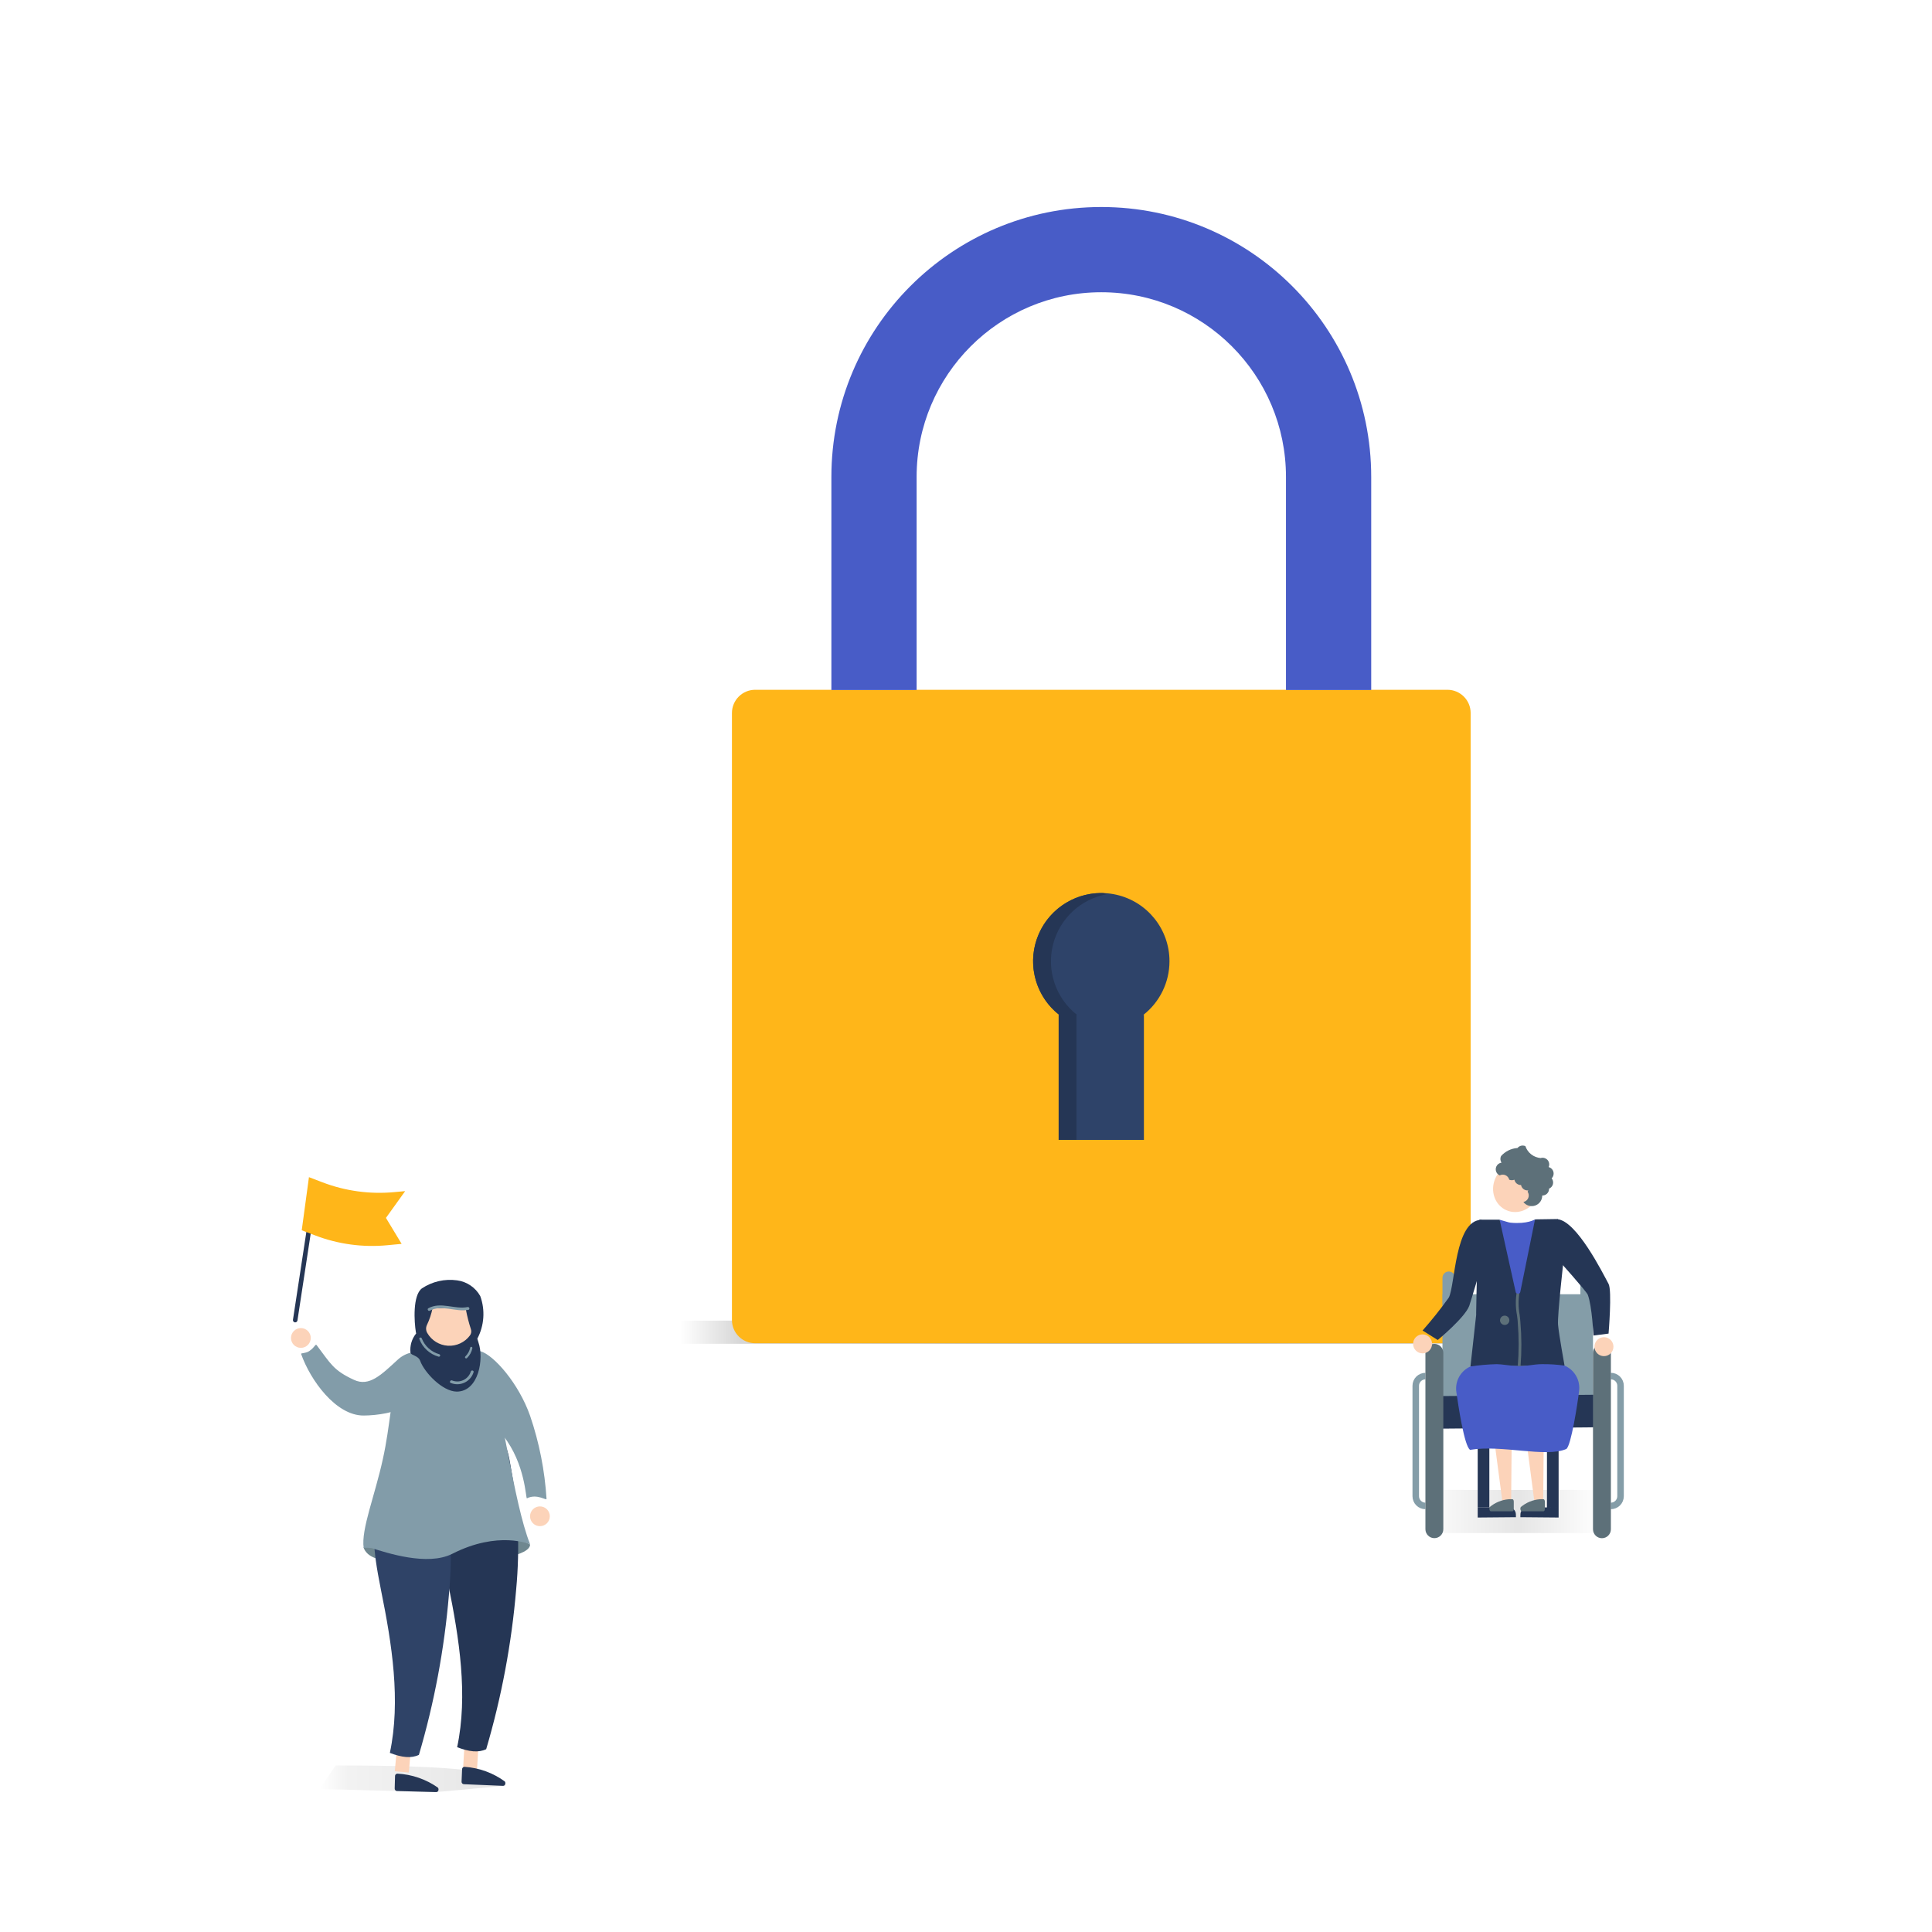
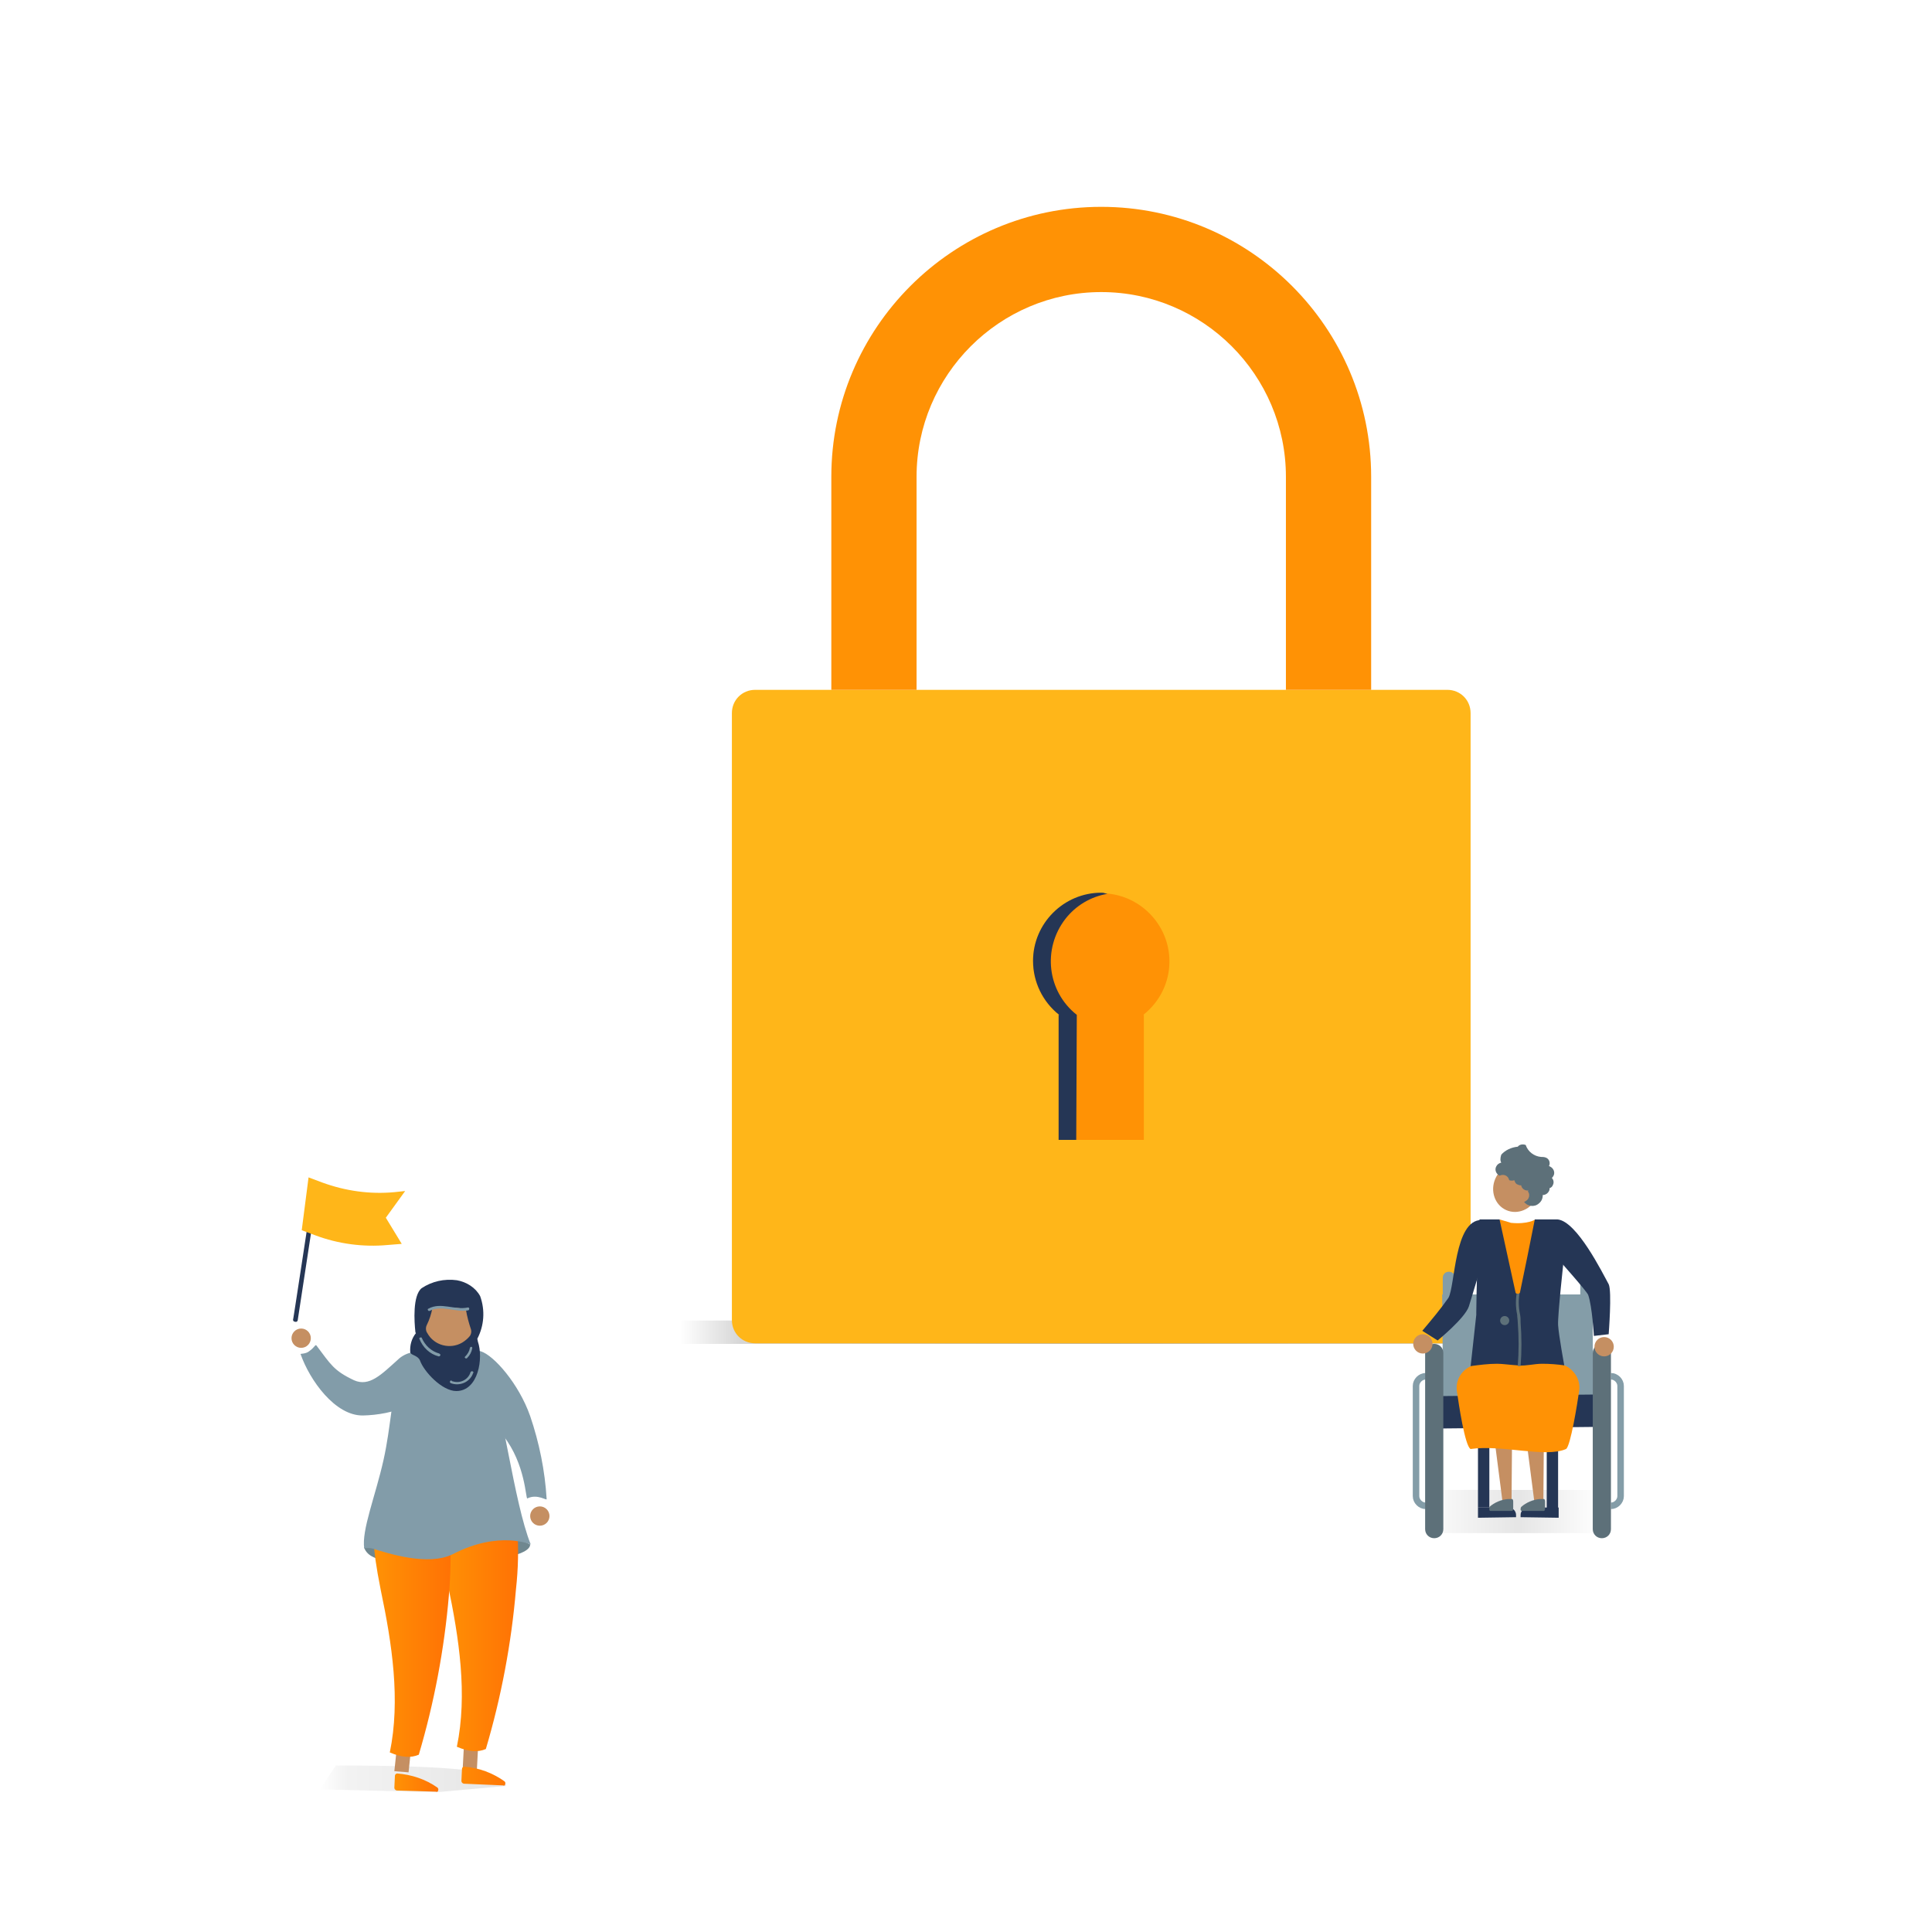
- <svg xmlns="http://www.w3.org/2000/svg" viewBox="0 0 340 340">
-   <defs>
-     <style>.cls-1,.cls-13{fill:none}.cls-4{fill:#ffb619}.cls-6{fill:#253655}.cls-7{fill:#485cc7}.cls-9{fill:#fcd3b9}.cls-11{fill:#829ca9}.cls-13{stroke:#849da8;stroke-miterlimit:10;stroke-width:1.15px}.cls-14{fill:#849da8}.cls-15{fill:#5d7079}</style>
-     <linearGradient id="linear-gradient" x1="56.25" y1="313.03" x2="88.94" y2="313.03" gradientUnits="userSpaceOnUse">
-       <stop offset="0" stop-opacity="0" />
-       <stop offset=".15" stop-opacity=".05" />
-       <stop offset="1" stop-opacity=".1" />
+ <svg xmlns="http://www.w3.org/2000/svg" xmlns:xlink="http://www.w3.org/1999/xlink" version="1.1" id="Layer_1" x="0px" y="0px" viewBox="0 0 340 340" style="enable-background:new 0 0 340 340;" xml:space="preserve">
+   <style type="text/css">
+ 	.st0{fill:url(#SVGID_1_);}
+ 	.st1{fill:url(#SVGID_2_);}
+ 	.st2{fill:#FFB619;}
+ 	.st3{fill:#FF9205;}
+ 	.st4{fill:#253655;}
+ 	.st5{fill:#6F878F;}
+ 	.st6{fill:#C58F62;}
+ 	.st7{fill:url(#SVGID_3_);}
+ 	.st8{fill:url(#SVGID_4_);}
+ 	.st9{fill:url(#SVGID_5_);}
+ 	.st10{fill:#829CA9;}
+ 	.st11{fill:url(#SVGID_6_);}
+ 	.st12{fill:none;stroke:#849DA8;stroke-width:1.15;stroke-miterlimit:10;}
+ 	.st13{fill:#849DA8;}
+ 	.st14{fill:#5D7079;}
+ 	.st15{clip-path:url(#SVGID_8_);}
+ 	.st16{fill:none;}
+ </style>
+   <g id="Layer_1_1_">
+     <linearGradient id="SVGID_1_" gradientUnits="userSpaceOnUse" x1="56.25" y1="28.965" x2="88.94" y2="28.965" gradientTransform="matrix(1 0 0 -1 0 342)">
+       <stop offset="0" style="stop-color:#000000;stop-opacity:0" />
+       <stop offset="0.15" style="stop-color:#000000;stop-opacity:5.000000e-02" />
+       <stop offset="1" style="stop-color:#000000;stop-opacity:0.1" />
    </linearGradient>
-     <linearGradient id="linear-gradient-2" x1="119.7" y1="234.38" x2="271.44" y2="234.38" gradientUnits="userSpaceOnUse">
-       <stop offset="0" stop-opacity="0" />
-       <stop offset=".07" stop-opacity=".16" />
-       <stop offset=".5" stop-opacity=".3" />
-       <stop offset=".93" stop-opacity=".16" />
-       <stop offset="1" stop-opacity="0" />
+     <path class="st0" d="M59.1,310.7c20.6,0,29.9,0.9,29.9,3.6l-12.2,1.1l-20.5-0.5" />
+     <linearGradient id="SVGID_2_" gradientUnits="userSpaceOnUse" x1="119.7" y1="107.618" x2="271.44" y2="107.618" gradientTransform="matrix(1 0 0 -1 0 342)">
+       <stop offset="0" style="stop-color:#000000;stop-opacity:0" />
+       <stop offset="7.000000e-02" style="stop-color:#000000;stop-opacity:0.16" />
+       <stop offset="0.5" style="stop-color:#000000;stop-opacity:0.3" />
+       <stop offset="0.93" style="stop-color:#000000;stop-opacity:0.16" />
+       <stop offset="1" style="stop-color:#000000;stop-opacity:0" />
    </linearGradient>
-     <linearGradient id="linear-gradient-3" x1="252.43" y1="266" x2="281.91" y2="266" gradientUnits="userSpaceOnUse">
-       <stop offset="0" stop-opacity="0" />
-       <stop offset=".06" stop-opacity=".03" />
-       <stop offset=".5" stop-opacity=".1" />
-       <stop offset="1" stop-opacity="0" />
+     <path class="st1" d="M195.6,232.4c-23.2-0.3-50.5,0-75.9,0v4.1h151.7v-4.1C246.1,232.4,218.7,232.1,195.6,232.4z" />
+     <path class="st2" d="M132.9,121.4h121.8c2.3,0,4.1,1.8,4.1,4.1v106.8c0,2.3-1.8,4.1-4.1,4.1H132.9c-2.3,0-4.1-1.8-4.1-4.1V125.5   C128.8,123.2,130.6,121.4,132.9,121.4z" />
+     <path class="st3" d="M205.8,169.2c0-6.6-5.4-12-12-12c-6.6,0-12,5.4-12,12c0,3.7,1.7,7.2,4.6,9.4h-0.1v22h15v-22h-0.1   C204.1,176.3,205.8,172.9,205.8,169.2L205.8,169.2z" />
+     <path class="st4" d="M189.5,178.6c-5.2-4.1-6.1-11.6-2-16.9c1.8-2.3,4.4-3.9,7.4-4.4c-0.7-0.1-0.4-0.2-1.1-0.2c-6.6,0-12,5.4-12,12   c0,3.7,1.7,7.2,4.6,9.5h-0.1v22h3.1L189.5,178.6L189.5,178.6z" />
+     <path class="st3" d="M241.3,121.4h-15V83.9c0-17.9-14.6-32.5-32.5-32.5S161.3,66,161.3,83.9v37.5h-15V83.9   c0-26.2,21.3-47.5,47.5-47.5s47.5,21.3,47.5,47.5V121.4z" />
+     <path class="st5" d="M93.3,271.8c0,1.9-6.5,3.1-14.4,3.1s-13.7,0.5-14.8-2.5c-0.1-0.2,0.9-0.6,0.9-0.6c0-2,6.8-3.8,13.9-3.8   C83.9,268,88.8,269.4,93.3,271.8L93.3,271.8z" />
+     <path class="st6" d="M83.9,311.9l-2.5-0.1l0.3-5.7l2.5,0.1L83.9,311.9z" />
+     <linearGradient id="SVGID_3_" gradientUnits="userSpaceOnUse" x1="77.622" y1="283.577" x2="91.19" y2="283.577">
+       <stop offset="0" style="stop-color:#FF9205" />
+       <stop offset="1" style="stop-color:#FF7205" />
    </linearGradient>
-     <clipPath id="clip-path">
-       <path class="cls-1" d="M270.14 214.24L270 221l-2.46 6.4a.37.37 0 0 1-.72 0l-2.87-13.13h-4.73a.62.62 0 0 0-.62.63l1.22 16.27-1 9.26 16.56-.15-1.21-7.6a12.7 12.7 0 0 1 0-1.85l1.06-9.58-.06-7.12z" />
-     </clipPath>
-   </defs>
-   <g id="Layer_1" data-name="Layer 1">
-     <path d="M59.06 310.69c20.59 0 29.88.91 29.88 3.56l-12.17 1.13-20.52-.54" fill="url(#linear-gradient)" />
-     <path d="M195.57 232.42c-23.17-.33-50.51 0-75.87 0v4.07h151.74v-4.07c-25.37 0-52.7-.33-75.87 0z" fill="url(#linear-gradient-2)" />
-     <rect class="cls-4" x="128.81" y="121.39" width="130" height="115" rx="4.09" />
-     <path d="M205.81 169.17a12 12 0 1 0-19.41 9.43h-.09v22h15v-22h-.09a12 12 0 0 0 4.59-9.43z" fill="#2e4369" />
-     <path class="cls-6" d="M189.53 178.6a12 12 0 0 1 5.34-21.25c-.67-.12-.35-.19-1.05-.19a12 12 0 0 0-7.42 21.44h-.09v22h3.13v-22z" />
-     <path class="cls-7" d="M241.31 121.43h-15v-37.5a32.5 32.5 0 1 0-65 0v37.5h-15v-37.5a47.5 47.5 0 0 1 95 0z" />
-     <path d="M93.29 271.8c0 1.92-6.47 3.12-14.45 3.12s-13.68.48-14.84-2.52c-.08-.2.94-.64.94-.64 0-2 6.8-3.81 13.88-3.81a31.37 31.37 0 0 1 14.45 3.85z" fill="#6f878f" />
-     <path class="cls-9" transform="rotate(-176.6 82.86 309)" d="M81.63 306.12h2.46v5.75h-2.46z" />
-     <path class="cls-6" d="M88.9 314a.5.5 0 0 0-.07-.5 13.54 13.54 0 0 0-7.1-2.57.43.43 0 0 0-.41.44l-.09 2.14a.43.43 0 0 0 .37.48l6.93.29a.39.39 0 0 0 .37-.28zM90.84 279.68a141.63 141.63 0 0 1-5.28 28.15c-1.38.65-3 .45-5.11-.35 1.94-9.16.37-19.15-1.55-28.59-1.75-8.56-1.26-9.19-1.06-15.89 0-1.66 8.39-13.06 10.68-9.41 1 1.57 1.19 3.72 1.52 5.49a70.1 70.1 0 0 1 1.08 9.68 81.25 81.25 0 0 1-.28 10.92z" />
-     <path class="cls-9" transform="matrix(-1 -.09 .09 -1 114.42 625.58)" d="M70.14 307.33h2.46v5.75h-2.46z" />
-     <path class="cls-6" d="M77.14 315.1a.52.52 0 0 0-.08-.51 13.57 13.57 0 0 0-7.14-2.46.42.42 0 0 0-.4.45l-.06 2.14a.42.42 0 0 0 .38.47l6.93.19a.4.4 0 0 0 .37-.28z" />
-     <path d="M79 280.68a141.63 141.63 0 0 1-5.28 28.15c-1.38.65-3 .46-5.11-.35 1.94-9.16.37-19.15-1.55-28.59-1.71-8.56-1.21-9.19-1.06-15.89 0-1.66 8.39-13.06 10.68-9.41 1 1.57 1.19 3.72 1.52 5.49a70.12 70.12 0 0 1 1.09 9.68 82.94 82.94 0 0 1-.29 10.92z" fill="#2f4367" />
-     <path class="cls-11" d="M70 239.28c-2.86 2.62-5 4.82-7.71 3.55-3.62-1.67-4.08-2.82-6.56-6.1-.22-.29-.27.3-1.25 1-.62.46-1.56.36-1.49.54 1.63 4.64 6.13 10.86 11 10.84s12.48-2 11.81-8a3.44 3.44 0 0 0-3.29-3.11 5.15 5.15 0 0 0-2.51 1.28zM80.11 239a3.2 3.2 0 0 0 .55 4.19c3.31 2.9 4 4.52 7.91 9.49s3.94 11.09 4.16 11c1.79-.9 3.46.48 3.45.09a56 56 0 0 0-2.89-14.61c-2-5.71-6.39-10.7-8.74-11.37s-3.4-.32-4.44 1.23z" />
-     <circle class="cls-9" cx="52.95" cy="235.46" r="1.74" />
-     <circle class="cls-9" cx="95.02" cy="266.84" r="1.74" />
-     <path class="cls-11" d="M84.28 239.47l1.86 3c2.22 4.45 4.15 21.75 7.15 29.3 0 0-5.58-2.46-13.69 1.67-4.38 2.23-11.63-.2-14.19-1a6.42 6.42 0 0 0-1.41-.04c-.48-3.24 2-9.27 3.38-15.65 1.3-5.8 1.53-12 2.61-14.14 0 0 2.91-3.53 3.74-3.5z" />
-     <path class="cls-6" d="M84 235.59a9.29 9.29 0 0 0 .52-7.5 5.51 5.51 0 0 0-4.08-2.77 8.94 8.94 0 0 0-6.2 1.42c-1.64 1.25-1.35 5.89-1.05 7.72a1.17 1.17 0 0 0 .05.2 4.56 4.56 0 0 0-1 3.4c.11.49 1.35.46 1.71 1.44.72 2 3.89 5.37 6.42 5.4 3.89 0 4.83-5.79 3.83-8.66z" />
-     <path class="cls-9" d="M82 230.52c-2.42-.77-4.25-.1-5.87-.34a12.46 12.46 0 0 1-1 3 1.51 1.51 0 0 0 .06 1.4 4.5 4.5 0 0 0 7.51.44 1.19 1.19 0 0 0 .17-1.11 28 28 0 0 1-.87-3.39z" />
-     <path class="cls-6" d="M53.09 211.88h.8v20.55a.4.4 0 0 1-.4.4.4.4 0 0 1-.4-.4v-20.55z" transform="rotate(8.67 53.46 222.23)" />
-     <path class="cls-4" d="M53.1 216.51l2.38.91a28.05 28.05 0 0 0 12.67 1.72l2.53-.24-2.76-4.57 3.38-4.71-1.88.17a28.05 28.05 0 0 1-12.67-1.72l-2.38-.91z" />
-     <path class="cls-11" d="M79.34 243.38a3 3 0 0 0 4-1.89c.1-.31-.39-.44-.48-.13a2.49 2.49 0 0 1-3.29 1.58c-.3-.13-.55.3-.26.44zM75.64 230.66c2.11-1.13 4.58.29 6.79-.15.31-.07.18-.55-.14-.49-2.26.46-4.7-1-6.9.21-.29.15 0 .59.25.43zM82.18 239a3.34 3.34 0 0 0 .95-1.73c.06-.25-.33-.36-.38-.11a3.06 3.06 0 0 1-.86 1.56c-.18.18.1.46.29.28zM73.8 235.65a5.08 5.08 0 0 0 3.38 3.1.22.22 0 0 0 .12-.43 4.66 4.66 0 0 1-3.08-2.79c-.1-.26-.53-.15-.42.12z" />
-     <path fill="url(#linear-gradient-3)" d="M252.43 262.2h29.48v7.59h-29.48z" />
-     <path class="cls-7" d="M263.91 214.65l-.15 6.6 3.4 8.05 3.4-8.49-.42-6.22s-1.33.87-4.31.58l-.33-.06z" />
-     <path class="cls-6" d="M272.24 250.75l2.05.02v14.53l-2.05-.02v-14.53zM267.56 267l6.73.06v-1.76l-5.44-.05a1.27 1.27 0 0 0-1.28 1.26z" />
-     <path class="cls-13" d="M250.85 242.17a1.7 1.7 0 0 0-1.7 1.71v19.43a1.71 1.71 0 0 0 1.7 1.71" />
-     <rect class="cls-14" x="278.12" y="221.95" width="2.22" height="26.76" rx="1.11" />
-     <rect class="cls-14" x="253.85" y="223.76" width="2.22" height="26.76" rx="1.11" />
-     <path class="cls-14" d="M254.04 248.19h26.29l-.18-20.43h-26.29l.18 20.43z" />
-     <path class="cls-6" transform="rotate(-.5 269.35 249.84)" d="M252.37 245.55h29.64v5.73h-29.64z" />
-     <path class="cls-6" d="M262.1 250.75l-2.05.02v14.53l2.05-.02v-14.53z" />
-     <path class="cls-6" d="M266.78 267l-6.73.06v-1.76l5.44-.05a1.27 1.27 0 0 1 1.28 1.26z" />
-     <ellipse class="cls-9" cx="266.83" cy="208.98" rx="4.34" ry="4.04" transform="rotate(-66.2 266.86 208.98)" />
-     <path class="cls-9" d="M270.11 264.88l1.46.02.11-12.39-3.2-.03 1.63 12.4zM264.48 264.88l1.45.02.11-12.39-3.2-.03 1.64 12.4z" />
-     <path class="cls-15" d="M264.24 204.61a1.16 1.16 0 0 0-.91.68 1.18 1.18 0 0 0 .59 1.56 1.17 1.17 0 0 1 1.68.76 1.2 1.2 0 0 0 .91 0 1.16 1.16 0 0 0 .67.84 1.24 1.24 0 0 0 .5.1 1.16 1.16 0 0 0 1.28.94.86.86 0 0 0-.13.23 1.17 1.17 0 0 1-.74 1.81 1.85 1.85 0 0 0 3.32-1.14 1.17 1.17 0 0 0 1.1-.7 1.13 1.13 0 0 0 .1-.51 1.17 1.17 0 0 0 .61-.59 1.19 1.19 0 0 0-.16-1.23 1 1 0 0 0 .25-.35 1.18 1.18 0 0 0-.59-1.56l-.18-.06a1.17 1.17 0 0 0-.59-1.54 1.14 1.14 0 0 0-.83-.05 3.12 3.12 0 0 1-2.68-2.1 1.18 1.18 0 0 0-1.39.33 4.23 4.23 0 0 0-2.9 1.43 1.19 1.19 0 0 0 .09 1.15z" />
-     <path class="cls-6" d="M270.14 214.59l-1.32 6.51-1.28 6.29a.41.41 0 0 1-.8 0l-2.83-12.75h-3.53c-.32 0-.57 14.48-.6 16.36v.41l-1 9.05 16.55-.15s-1-5.54-1.14-7.18 1-11.6 1-11.6-.52-7-1.09-7z" />
-     <circle class="cls-15" cx="264.8" cy="232.35" r=".82" />
-     <path class="cls-7" d="M275.64 255c.84-.49 2-8.07 2.25-10.18a4.26 4.26 0 0 0-2.55-4.49 25.45 25.45 0 0 0-4-.26c-1.39 0-2.78.39-4.14.34-1.6-.06-2.88-.34-3.79-.34a35.58 35.58 0 0 0-4.64.41 4.24 4.24 0 0 0-2.47 4.53c.3 2.11 1.39 9.57 2.42 10.14 5.54-.95 13.28 1.42 16.92-.15z" />
-     <g clip-path="url(#clip-path)">
-       <path class="cls-15" d="M267.59 240.45h-.49a47.12 47.12 0 0 0 0-7.69c0-.43-.09-.86-.14-1.32a11.6 11.6 0 0 1 0-4.28l.47.15a11.06 11.06 0 0 0 0 4.06c.06.47.11.91.14 1.35a47.06 47.06 0 0 1 .02 7.73z" />
+     <path class="st7" d="M88.9,314c0.1-0.2,0-0.4-0.1-0.5c-2.1-1.5-4.5-2.4-7.1-2.6c-0.2,0-0.4,0.2-0.4,0.4l-0.1,2.1   c0,0.2,0.1,0.4,0.4,0.5l6.9,0.3C88.7,314.3,88.9,314.2,88.9,314L88.9,314z M90.8,279.7c-0.8,9.5-2.6,19-5.3,28.1   c-1.4,0.6-3,0.5-5.1-0.4c1.9-9.2,0.4-19.1-1.6-28.6c-1.8-8.6-1.3-9.2-1.1-15.9c0-1.7,8.4-13.1,10.7-9.4c1,1.6,1.2,3.7,1.5,5.5   c0.6,3.2,0.9,6.4,1.1,9.7C91.3,272.4,91.2,276.1,90.8,279.7L90.8,279.7z" />
+     <path class="st6" d="M71.9,311.9l-2.5-0.2L70,306l2.5,0.2L71.9,311.9z" />
+     <linearGradient id="SVGID_4_" gradientUnits="userSpaceOnUse" x1="69.457" y1="313.755" x2="77.174" y2="313.755">
+       <stop offset="0" style="stop-color:#FF9205" />
+       <stop offset="1" style="stop-color:#FF7205" />
+     </linearGradient>
+     <path class="st8" d="M77.1,315.1c0.1-0.2,0-0.4-0.1-0.5c-2.1-1.5-4.6-2.3-7.1-2.5c-0.2,0-0.4,0.2-0.4,0.4c0,0,0,0,0,0l-0.1,2.1   c0,0.2,0.1,0.4,0.4,0.5c0,0,0,0,0,0l6.9,0.2C76.9,315.4,77.1,315.3,77.1,315.1L77.1,315.1z" />
+     <linearGradient id="SVGID_5_" gradientUnits="userSpaceOnUse" x1="65.815" y1="281.547" x2="79.354" y2="281.547">
+       <stop offset="0" style="stop-color:#FF9205" />
+       <stop offset="1" style="stop-color:#FF7205" />
+     </linearGradient>
+     <path class="st9" d="M79,280.7c-0.8,9.5-2.6,19-5.3,28.1c-1.4,0.6-3,0.5-5.1-0.4c1.9-9.2,0.4-19.1-1.6-28.6   c-1.7-8.6-1.2-9.2-1.1-15.9c0-1.7,8.4-13.1,10.7-9.4c1,1.6,1.2,3.7,1.5,5.5c0.6,3.2,1,6.4,1.1,9.7C79.4,273.4,79.3,277.1,79,280.7   L79,280.7z" />
+     <path class="st10" d="M70,239.3c-2.9,2.6-5,4.8-7.7,3.6c-3.6-1.7-4.1-2.8-6.6-6.1c-0.2-0.3-0.3,0.3-1.3,1c-0.6,0.5-1.6,0.4-1.5,0.5   c1.6,4.6,6.1,10.9,11,10.8s12.5-2,11.8-8c-0.2-1.7-1.6-3-3.3-3.1C71.6,238.2,70.7,238.6,70,239.3L70,239.3z M80.1,239   c-0.9,1.3-0.7,3.1,0.6,4.2c3.3,2.9,4,4.5,7.9,9.5c3.9,5,3.9,11.1,4.2,11c1.8-0.9,3.5,0.5,3.4,0.1c-0.3-5-1.3-9.9-2.9-14.6   c-2-5.7-6.4-10.7-8.7-11.4S81.2,237.5,80.1,239L80.1,239z" />
+     <circle class="st6" cx="53" cy="235.5" r="1.7" />
+     <circle class="st6" cx="95" cy="266.8" r="1.7" />
+     <path class="st10" d="M84.3,239.5l1.9,3c2.2,4.4,4.2,21.8,7.2,29.3c0,0-5.6-2.5-13.7,1.7c-4.4,2.2-11.6-0.2-14.2-1   c-0.5-0.1-0.9-0.1-1.4,0c-0.5-3.2,2-9.3,3.4-15.6c1.3-5.8,1.5-12,2.6-14.1c0,0,2.9-3.5,3.7-3.5L84.3,239.5z" />
+     <path class="st4" d="M84,235.6c1.2-2.3,1.4-5,0.5-7.5c-0.8-1.5-2.4-2.5-4.1-2.8c-2.2-0.3-4.4,0.2-6.2,1.4c-1.6,1.3-1.3,5.9-1.1,7.7   c0,0.1,0,0.1,0.1,0.2c-0.8,1-1.1,2.2-1,3.4c0.1,0.5,1.3,0.5,1.7,1.4c0.7,2,3.9,5.4,6.4,5.4c3.9,0,4.8-5.8,3.8-8.7L84,235.6z" />
+     <path class="st6" d="M82,230.5c-2.4-0.8-4.3-0.1-5.9-0.3c-0.2,1-0.5,2-1,3c-0.2,0.4-0.2,1,0.1,1.4c1.2,2.2,4,2.9,6.1,1.7   c0.5-0.3,1-0.7,1.4-1.2c0.2-0.3,0.3-0.7,0.2-1.1C82.5,232.8,82.2,231.7,82,230.5z" />
+     <path class="st4" d="M54.7,211.9l0.8,0.1l-3.1,20.3c0,0.2-0.2,0.4-0.5,0.3c-0.2,0-0.4-0.2-0.3-0.5   C51.6,232.3,54.7,211.9,54.7,211.9z" />
+     <path class="st2" d="M53.1,216.5l2.4,0.9c4,1.5,8.4,2.1,12.7,1.7l2.5-0.2l-2.8-4.6l3.4-4.7l-1.9,0.2c-4.3,0.4-8.6-0.2-12.7-1.7   l-2.4-0.9L53.1,216.5z" />
+     <path class="st10" d="M79.3,243.4c1.5,0.6,3.3-0.1,3.9-1.6c0-0.1,0.1-0.2,0.1-0.2c0.1-0.3-0.4-0.4-0.5-0.1c-0.4,1.3-1.8,2-3.1,1.6   c-0.1,0-0.1,0-0.2-0.1C79.3,242.8,79,243.2,79.3,243.4L79.3,243.4z M75.6,230.7c2.1-1.1,4.6,0.3,6.8-0.1c0.3-0.1,0.2-0.6-0.1-0.5   c-2.3,0.5-4.7-1-6.9,0.2C75.1,230.4,75.4,230.8,75.6,230.7z M82.2,239c0.5-0.5,0.8-1.1,0.9-1.7c0.1-0.3-0.3-0.4-0.4-0.1   c-0.1,0.6-0.4,1.1-0.9,1.6C81.7,238.9,82,239.2,82.2,239z M73.8,235.6c0.6,1.5,1.8,2.7,3.4,3.1c0.1,0,0.2,0,0.3-0.2   c0-0.1,0-0.2-0.2-0.3c-1.4-0.4-2.5-1.4-3.1-2.8C74.1,235.3,73.7,235.4,73.8,235.6L73.8,235.6z" />
+     <linearGradient id="SVGID_6_" gradientUnits="userSpaceOnUse" x1="252.43" y1="76.005" x2="281.91" y2="76.005" gradientTransform="matrix(1 0 0 -1 0 342)">
+       <stop offset="0" style="stop-color:#000000;stop-opacity:0" />
+       <stop offset="6.000000e-02" style="stop-color:#000000;stop-opacity:3.000000e-02" />
+       <stop offset="0.5" style="stop-color:#000000;stop-opacity:0.1" />
+       <stop offset="1" style="stop-color:#000000;stop-opacity:0" />
+     </linearGradient>
+     <path class="st11" d="M252.4,262.2h29.5v7.6h-29.5L252.4,262.2z" />
+     <path class="st3" d="M263.9,214.6l-0.1,6.6l3.4,8.1l3.4-8.5l-0.4-6.2c0,0-1.3,0.9-4.3,0.6l-0.3-0.1L263.9,214.6z" />
+     <path class="st4" d="M272.2,250.8l2,0v14.5l-2,0V250.8L272.2,250.8z M267.6,267l6.7,0.1v-1.8l-5.4,0c-0.7,0-1.3,0.6-1.3,1.3   c0,0,0,0,0,0L267.6,267z" />
+     <path class="st12" d="M250.9,242.2c-0.9,0-1.7,0.8-1.7,1.7c0,0,0,0,0,0v19.4c0,0.9,0.8,1.7,1.7,1.7" />
+     <path class="st13" d="M279.2,221.9L279.2,221.9c0.6,0,1.1,0.5,1.1,1.1v24.5c0,0.6-0.5,1.1-1.1,1.1h0c-0.6,0-1.1-0.5-1.1-1.1v-24.5   C278.1,222.4,278.6,221.9,279.2,221.9z" />
+     <path class="st13" d="M255,223.8L255,223.8c0.6,0,1.1,0.5,1.1,1.1v24.5c0,0.6-0.5,1.1-1.1,1.1l0,0c-0.6,0-1.1-0.5-1.1-1.1v-24.5   C253.9,224.3,254.3,223.8,255,223.8z" />
+     <path class="st13" d="M254,248.2h26.3l-0.2-20.4h-26.3L254,248.2L254,248.2z" />
+     <path class="st4" d="M252.3,245.7l29.6-0.3l0.1,5.7l-29.6,0.3L252.3,245.7z" />
+     <path class="st4" d="M262.1,250.8l-2,0v14.5l2,0V250.8L262.1,250.8z" />
+     <path class="st4" d="M266.8,267l-6.7,0.1v-1.8l5.4,0c0.7,0,1.3,0.6,1.3,1.3c0,0,0,0,0,0L266.8,267z" />
+     <ellipse transform="matrix(0.4035 -0.915 0.915 0.4035 -32.0707 368.8185)" class="st6" cx="266.8" cy="209" rx="4.3" ry="4" />
+     <path class="st6" d="M270.1,264.9l1.5,0l0.1-12.4l-3.2,0L270.1,264.9L270.1,264.9z M264.5,264.9l1.5,0l0.1-12.4l-3.2,0L264.5,264.9   z" />
+     <path class="st14" d="M264.2,204.6c-0.4,0.1-0.7,0.3-0.9,0.7c-0.3,0.6,0,1.3,0.6,1.6c0.6-0.3,1.3-0.1,1.6,0.5   c0,0.1,0.1,0.2,0.1,0.3c0.3,0.1,0.6,0.1,0.9,0c0.1,0.4,0.3,0.7,0.7,0.8c0.2,0.1,0.3,0.1,0.5,0.1c0.1,0.6,0.7,1,1.3,0.9   c-0.1,0.1-0.1,0.1-0.1,0.2c0.4,0.5,0.2,1.3-0.3,1.6c-0.1,0.1-0.3,0.2-0.4,0.2c0.6,0.8,1.8,1,2.6,0.3c0.5-0.4,0.7-0.9,0.7-1.5   c0.5,0,0.9-0.3,1.1-0.7c0.1-0.2,0.1-0.3,0.1-0.5c0.3-0.1,0.5-0.3,0.6-0.6c0.2-0.4,0.1-0.9-0.2-1.2c0.1-0.1,0.2-0.2,0.3-0.4   c0.3-0.6,0-1.3-0.6-1.6l-0.2-0.1c0.3-0.6,0-1.3-0.6-1.5c-0.3-0.1-0.6-0.1-0.8-0.1c-1.2-0.1-2.3-0.9-2.7-2.1   c-0.5-0.2-1.1-0.1-1.4,0.3c-1.1,0.1-2.2,0.6-2.9,1.4C264,203.8,264,204.3,264.2,204.6L264.2,204.6z" />
+     <path class="st4" d="M270.1,214.6l-1.3,6.5l-1.3,6.3c0,0.2-0.3,0.4-0.5,0.3c-0.2,0-0.3-0.2-0.3-0.3l-2.8-12.8h-3.5   c-0.3,0-0.6,14.5-0.6,16.4v0.4l-1,9.1l16.5-0.1c0,0-1-5.5-1.1-7.2s1-11.6,1-11.6s-0.5-7-1.1-7L270.1,214.6z" />
+     <circle class="st14" cx="264.8" cy="232.4" r="0.8" />
+     <path class="st3" d="M275.6,255c0.8-0.5,2-8.1,2.3-10.2c0.3-1.9-0.8-3.7-2.5-4.5c-1.3-0.2-2.7-0.3-4-0.3c-1.4,0-2.8,0.4-4.1,0.3   c-1.6-0.1-2.9-0.3-3.8-0.3c-1.6,0-3.1,0.2-4.6,0.4c-1.8,0.8-2.8,2.6-2.5,4.5c0.3,2.1,1.4,9.6,2.4,10.1   C264.3,254.2,272,256.6,275.6,255L275.6,255z" />
+     <g>
+       <defs>
+         <path id="SVGID_7_" d="M270.1,214.2L270,221l-2.5,6.4c0,0.2-0.2,0.3-0.4,0.3c-0.1,0-0.2-0.1-0.3-0.3l-2.9-13.1h-4.7     c-0.3,0-0.6,0.3-0.6,0.6c0,0,0,0,0,0l1.2,16.3l-1,9.3l16.6-0.1l-1.2-7.6c0-0.6,0-1.2,0-1.9l1.1-9.6l-0.1-7.1L270.1,214.2z" />
+       </defs>
+       <clipPath id="SVGID_8_">
+         <use xlink:href="#SVGID_7_" style="overflow:visible;" />
+       </clipPath>
+       <g class="st15">
+         <path class="st14" d="M267.6,240.4h-0.5c0.2-2.6,0.2-5.1,0-7.7c0-0.4-0.1-0.9-0.1-1.3c-0.3-1.4-0.3-2.9,0-4.3l0.5,0.1     c-0.3,1.3-0.3,2.7,0,4.1c0.1,0.5,0.1,0.9,0.1,1.4C267.8,235.3,267.8,237.9,267.6,240.4L267.6,240.4z" />
+       </g>
    </g>
-     <path class="cls-15" d="M267.58 265.66a.58.58 0 0 1 .06-.45 5.94 5.94 0 0 1 3.31-1.37 5.07 5.07 0 0 1 .68 0c.13 0 .23.19.24.42v1.29c0 .23-.11.41-.24.41h-3.84c-.09-.03-.18-.14-.21-.3zM262.12 265.66a.62.62 0 0 1 .05-.45 6 6 0 0 1 3.32-1.37 5.07 5.07 0 0 1 .68 0c.13 0 .23.19.23.42v1.29c0 .23-.1.41-.23.41h-3.84c-.09-.03-.18-.14-.21-.3z" />
-     <rect class="cls-15" x="250.85" y="236.5" width="3.15" height="34.19" rx="1.58" />
-     <path class="cls-13" d="M283.48 242.17a1.7 1.7 0 0 1 1.71 1.71v19.43a1.71 1.71 0 0 1-1.71 1.71" />
-     <rect class="cls-15" x="280.33" y="236.5" width="3.15" height="34.19" rx="1.58" transform="rotate(180 281.91 253.6)" />
-     <path class="cls-6" d="M274.08 214.56c3.39.3 7.92 9.38 9 11.38.64 1.18 0 8.75 0 8.75l-2.65.34s-.26-5.21-1-7.16c-.22-.6-5.15-6.08-5.15-6.08z" />
-     <circle class="cls-9" cx="282.27" cy="236.99" r="1.67" />
-     <circle class="cls-9" cx="250.35" cy="236.5" r="1.67" />
-     <path class="cls-6" d="M260.73 214.67c-4.75 0-4.63 11.59-5.77 13.69a72.15 72.15 0 0 1-4.61 5.79l2.67 1.67s4.77-3.94 5.54-6c.23-.63 2.61-8.63 2.61-8.63z" />
+     <path class="st14" d="M267.6,265.7c0-0.2,0-0.3,0.1-0.5c0.9-0.8,2.1-1.3,3.3-1.4c0.2,0,0.5,0,0.7,0c0.1,0,0.2,0.2,0.2,0.4v1.3   c0,0.2-0.1,0.4-0.2,0.4h-3.8C267.7,265.9,267.6,265.8,267.6,265.7L267.6,265.7z M262.1,265.7c0-0.2,0-0.3,0-0.5   c0.9-0.8,2.1-1.3,3.3-1.4c0.2,0,0.5,0,0.7,0c0.1,0,0.2,0.2,0.2,0.4v1.3c0,0.2-0.1,0.4-0.2,0.4h-3.8   C262.2,265.9,262.1,265.8,262.1,265.7L262.1,265.7z" />
+     <path class="st14" d="M252.4,236.5L252.4,236.5c0.9,0,1.6,0.7,1.6,1.6v31c0,0.9-0.7,1.6-1.6,1.6l0,0c-0.9,0-1.6-0.7-1.6-1.6v-31   C250.9,237.2,251.6,236.5,252.4,236.5z" />
+     <path class="st12" d="M283.5,242.2c0.9,0,1.7,0.8,1.7,1.7c0,0,0,0,0,0v19.4c0,0.9-0.8,1.7-1.7,1.7" />
+     <path class="st14" d="M281.9,270.7L281.9,270.7c-0.9,0-1.6-0.7-1.6-1.6v-31c0-0.9,0.7-1.6,1.6-1.6h0c0.9,0,1.6,0.7,1.6,1.6v31   C283.5,270,282.8,270.7,281.9,270.7z" />
+     <path class="st4" d="M274.1,214.6c3.4,0.3,7.9,9.4,9,11.4c0.6,1.2,0,8.8,0,8.8l-2.6,0.3c0,0-0.3-5.2-1-7.2   c-0.2-0.6-5.1-6.1-5.1-6.1L274.1,214.6z" />
+     <circle class="st6" cx="282.3" cy="237" r="1.7" />
+     <circle class="st6" cx="250.4" cy="236.5" r="1.7" />
+     <path class="st4" d="M260.7,214.7c-4.8,0-4.6,11.6-5.8,13.7c-1.4,2-3,3.9-4.6,5.8l2.7,1.7c0,0,4.8-3.9,5.5-6   c0.2-0.6,2.6-8.6,2.6-8.6L260.7,214.7z" />
  </g>
-   <path class="cls-1" d="M0 0h340v340H0z" id="Layer_3" data-name="Layer 3" />
+   <path id="Layer_3" class="st16" d="M0,0h340v340H0V0z" />
</svg>
